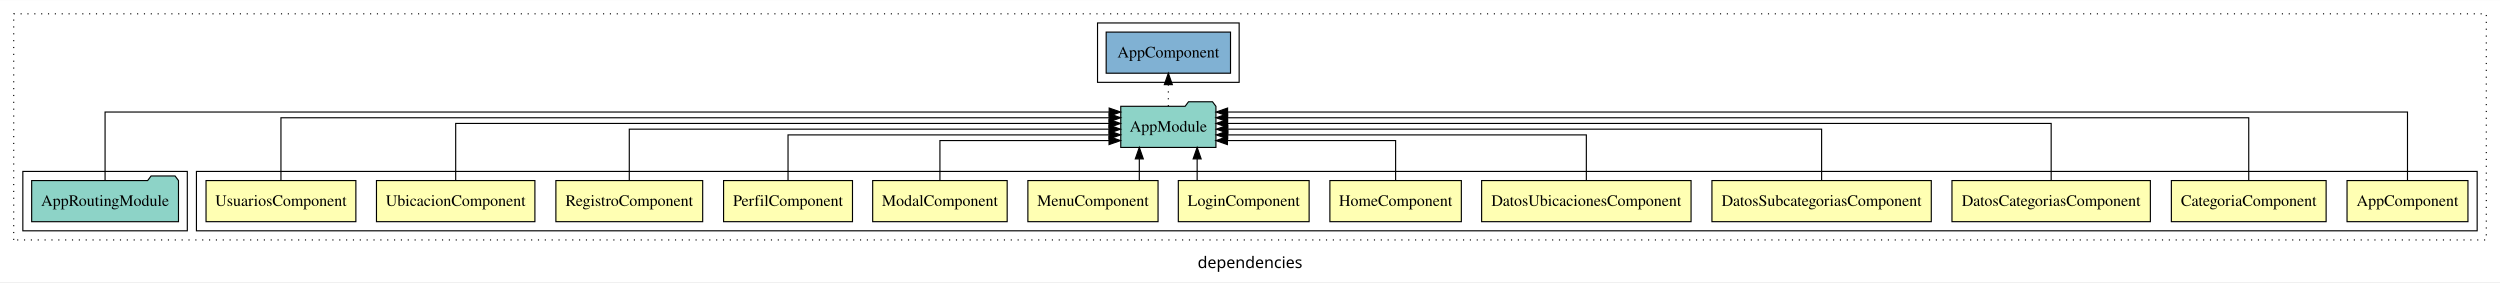
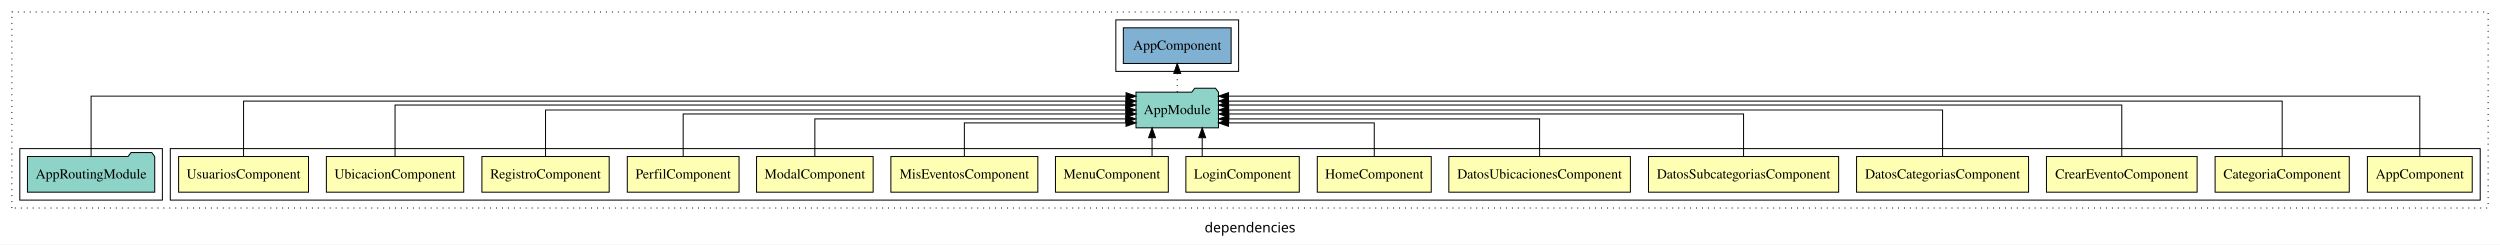
- <svg xmlns="http://www.w3.org/2000/svg" width="2189pt" height="247pt" viewBox="0.00 0.00 2189.00 246.80">
+ <svg xmlns="http://www.w3.org/2000/svg" width="2525pt" height="247pt" viewBox="0.00 0.00 2525.00 246.80">
  <g id="graph0" class="graph" transform="scale(1 1) rotate(0) translate(4 242.8)">
-     <polygon fill="white" stroke="transparent" points="-4,4 -4,-242.8 2185,-242.8 2185,4 -4,4" />
-     <text text-anchor="middle" x="1090.5" y="-8.2" font-family="sans-serif" font-size="14.00">dependencies</text>
+     <polygon fill="white" stroke="transparent" points="-4,4 -4,-242.8 2521,-242.8 2521,4 -4,4" />
+     <text text-anchor="middle" x="1258.5" y="-8.2" font-family="sans-serif" font-size="14.00">dependencies</text>
    <g id="clust1" class="cluster">
-       <polygon fill="none" stroke="black" stroke-dasharray="1,5" points="8,-32.8 8,-230.8 2173,-230.8 2173,-32.8 8,-32.8" />
+       <polygon fill="none" stroke="black" stroke-dasharray="1,5" points="8,-32.8 8,-230.8 2509,-230.8 2509,-32.8 8,-32.8" />
    </g>
    <g id="clust2" class="cluster">
-       <polygon fill="none" stroke="black" points="168,-40.8 168,-92.8 2165,-92.8 2165,-40.8 168,-40.8" />
+       <polygon fill="none" stroke="black" points="168,-40.8 168,-92.8 2501,-92.8 2501,-40.8 168,-40.8" />
    </g>
-     <g id="clust16" class="cluster">
+     <g id="clust18" class="cluster">
      <polygon fill="none" stroke="black" points="16,-40.8 16,-92.8 160,-92.8 160,-40.8 16,-40.8" />
    </g>
-     <g id="clust18" class="cluster">
-       <polygon fill="none" stroke="black" points="957,-170.8 957,-222.8 1081,-222.8 1081,-170.8 957,-170.8" />
+     <g id="clust20" class="cluster">
+       <polygon fill="none" stroke="black" points="1123,-170.8 1123,-222.8 1247,-222.8 1247,-170.8 1123,-170.8" />
    </g>
    <g id="node1" class="node">
-       <polygon fill="#ffffb3" stroke="black" points="2156.94,-84.8 2051.06,-84.8 2051.06,-48.8 2156.94,-48.8 2156.94,-84.8" />
-       <text text-anchor="middle" x="2104" y="-62.6" font-family="Times,serif" font-size="14.00">AppComponent</text>
+       <polygon fill="#ffffb3" stroke="black" points="2492.94,-84.8 2387.06,-84.8 2387.06,-48.8 2492.94,-48.8 2492.94,-84.8" />
+       <text text-anchor="middle" x="2440" y="-62.6" font-family="Times,serif" font-size="14.00">AppComponent</text>
    </g>
-     <g id="node14" class="node">
-       <polygon fill="#8dd3c7" stroke="black" points="1060.66,-149.8 1057.66,-153.8 1036.66,-153.8 1033.66,-149.8 977.34,-149.8 977.34,-113.8 1060.66,-113.8 1060.66,-149.8" />
-       <text text-anchor="middle" x="1019" y="-127.6" font-family="Times,serif" font-size="14.00">AppModule</text>
+     <g id="node16" class="node">
+       <polygon fill="#8dd3c7" stroke="black" points="1226.66,-149.8 1223.66,-153.8 1202.66,-153.8 1199.66,-149.8 1143.34,-149.8 1143.34,-113.8 1226.66,-113.8 1226.66,-149.8" />
+       <text text-anchor="middle" x="1185" y="-127.6" font-family="Times,serif" font-size="14.00">AppModule</text>
    </g>
    <g id="edge1" class="edge">
-       <path fill="none" stroke="black" d="M2104,-84.89C2104,-107.93 2104,-144.8 2104,-144.8 2104,-144.8 1070.87,-144.8 1070.87,-144.8" />
-       <polygon fill="black" stroke="black" points="1070.87,-141.3 1060.87,-144.8 1070.87,-148.3 1070.87,-141.3" />
+       <path fill="none" stroke="black" d="M2440,-85.12C2440,-108.46 2440,-145.8 2440,-145.8 2440,-145.8 1236.76,-145.8 1236.76,-145.8" />
+       <polygon fill="black" stroke="black" points="1236.76,-142.3 1226.76,-145.8 1236.76,-149.3 1236.76,-142.3" />
    </g>
    <g id="node2" class="node">
-       <polygon fill="#ffffb3" stroke="black" points="2032.75,-84.8 1897.25,-84.8 1897.25,-48.8 2032.75,-48.8 2032.75,-84.8" />
-       <text text-anchor="middle" x="1965" y="-62.6" font-family="Times,serif" font-size="14.00">CategoriaComponent</text>
+       <polygon fill="#ffffb3" stroke="black" points="2368.75,-84.8 2233.25,-84.8 2233.25,-48.8 2368.75,-48.8 2368.75,-84.8" />
+       <text text-anchor="middle" x="2301" y="-62.6" font-family="Times,serif" font-size="14.00">CategoriaComponent</text>
    </g>
    <g id="edge2" class="edge">
-       <path fill="none" stroke="black" d="M1965,-84.84C1965,-106.46 1965,-139.8 1965,-139.8 1965,-139.8 1070.87,-139.8 1070.87,-139.8" />
-       <polygon fill="black" stroke="black" points="1070.87,-136.3 1060.87,-139.8 1070.87,-143.3 1070.87,-136.3" />
+       <path fill="none" stroke="black" d="M2301,-85.09C2301,-107.01 2301,-140.8 2301,-140.8 2301,-140.8 1236.71,-140.8 1236.71,-140.8" />
+       <polygon fill="black" stroke="black" points="1236.71,-137.3 1226.71,-140.8 1236.71,-144.3 1236.71,-137.3" />
    </g>
    <g id="node3" class="node">
-       <polygon fill="#ffffb3" stroke="black" points="1878.86,-84.8 1705.14,-84.8 1705.14,-48.8 1878.86,-48.8 1878.86,-84.8" />
-       <text text-anchor="middle" x="1792" y="-62.6" font-family="Times,serif" font-size="14.00">DatosCategoriasComponent</text>
+       <polygon fill="#ffffb3" stroke="black" points="2215.08,-84.8 2062.92,-84.8 2062.92,-48.8 2215.08,-48.8 2215.08,-84.8" />
+       <text text-anchor="middle" x="2139" y="-62.6" font-family="Times,serif" font-size="14.00">CrearEventoComponent</text>
    </g>
    <g id="edge3" class="edge">
-       <path fill="none" stroke="black" d="M1792,-85.02C1792,-105.17 1792,-134.8 1792,-134.8 1792,-134.8 1070.83,-134.8 1070.83,-134.8" />
-       <polygon fill="black" stroke="black" points="1070.83,-131.3 1060.83,-134.8 1070.83,-138.3 1070.83,-131.3" />
+       <path fill="none" stroke="black" d="M2139,-84.83C2139,-105.57 2139,-136.8 2139,-136.8 2139,-136.8 1236.91,-136.8 1236.91,-136.8" />
+       <polygon fill="black" stroke="black" points="1236.91,-133.3 1226.91,-136.8 1236.91,-140.3 1236.91,-133.3" />
    </g>
    <g id="node4" class="node">
-       <polygon fill="#ffffb3" stroke="black" points="1687.03,-84.8 1494.97,-84.8 1494.97,-48.8 1687.03,-48.8 1687.03,-84.8" />
-       <text text-anchor="middle" x="1591" y="-62.6" font-family="Times,serif" font-size="14.00">DatosSubcategoriasComponent</text>
+       <polygon fill="#ffffb3" stroke="black" points="2044.86,-84.8 1871.14,-84.8 1871.14,-48.8 2044.86,-48.8 2044.86,-84.8" />
+       <text text-anchor="middle" x="1958" y="-62.6" font-family="Times,serif" font-size="14.00">DatosCategoriasComponent</text>
    </g>
    <g id="edge4" class="edge">
-       <path fill="none" stroke="black" d="M1591,-85.02C1591,-103.63 1591,-129.8 1591,-129.8 1591,-129.8 1071.06,-129.8 1071.06,-129.8" />
-       <polygon fill="black" stroke="black" points="1071.06,-126.3 1061.06,-129.8 1071.06,-133.3 1071.06,-126.3" />
+       <path fill="none" stroke="black" d="M1958,-84.91C1958,-104.14 1958,-131.8 1958,-131.8 1958,-131.8 1236.83,-131.8 1236.83,-131.8" />
+       <polygon fill="black" stroke="black" points="1236.83,-128.3 1226.83,-131.8 1236.83,-135.3 1236.83,-128.3" />
    </g>
    <g id="node5" class="node">
-       <polygon fill="#ffffb3" stroke="black" points="1476.69,-84.8 1293.31,-84.8 1293.31,-48.8 1476.69,-48.8 1476.69,-84.8" />
-       <text text-anchor="middle" x="1385" y="-62.6" font-family="Times,serif" font-size="14.00">DatosUbicacionesComponent</text>
+       <polygon fill="#ffffb3" stroke="black" points="1853.03,-84.8 1660.97,-84.8 1660.97,-48.8 1853.03,-48.8 1853.03,-84.8" />
+       <text text-anchor="middle" x="1757" y="-62.6" font-family="Times,serif" font-size="14.00">DatosSubcategoriasComponent</text>
    </g>
    <g id="edge5" class="edge">
-       <path fill="none" stroke="black" d="M1385,-84.83C1385,-101.86 1385,-124.8 1385,-124.8 1385,-124.8 1070.98,-124.8 1070.98,-124.8" />
-       <polygon fill="black" stroke="black" points="1070.98,-121.3 1060.98,-124.8 1070.98,-128.3 1070.98,-121.3" />
+       <path fill="none" stroke="black" d="M1757,-85.1C1757,-103.07 1757,-127.8 1757,-127.8 1757,-127.8 1237.06,-127.8 1237.06,-127.8" />
+       <polygon fill="black" stroke="black" points="1237.06,-124.3 1227.06,-127.8 1237.06,-131.3 1237.06,-124.3" />
    </g>
    <g id="node6" class="node">
-       <polygon fill="#ffffb3" stroke="black" points="1275.55,-84.8 1160.45,-84.8 1160.45,-48.8 1275.55,-48.8 1275.55,-84.8" />
-       <text text-anchor="middle" x="1218" y="-62.6" font-family="Times,serif" font-size="14.00">HomeComponent</text>
+       <polygon fill="#ffffb3" stroke="black" points="1642.69,-84.8 1459.31,-84.8 1459.31,-48.8 1642.69,-48.8 1642.69,-84.8" />
+       <text text-anchor="middle" x="1551" y="-62.6" font-family="Times,serif" font-size="14.00">DatosUbicacionesComponent</text>
    </g>
    <g id="edge6" class="edge">
-       <path fill="none" stroke="black" d="M1218,-85.04C1218,-100.37 1218,-119.8 1218,-119.8 1218,-119.8 1070.72,-119.8 1070.72,-119.8" />
-       <polygon fill="black" stroke="black" points="1070.72,-116.3 1060.72,-119.8 1070.72,-123.3 1070.72,-116.3" />
+       <path fill="none" stroke="black" d="M1551,-84.83C1551,-101.2 1551,-122.8 1551,-122.8 1551,-122.8 1236.98,-122.8 1236.98,-122.8" />
+       <polygon fill="black" stroke="black" points="1236.98,-119.3 1226.98,-122.8 1236.98,-126.3 1236.98,-119.3" />
    </g>
    <g id="node7" class="node">
-       <polygon fill="#ffffb3" stroke="black" points="1142.27,-84.8 1027.73,-84.8 1027.73,-48.8 1142.27,-48.8 1142.27,-84.8" />
-       <text text-anchor="middle" x="1085" y="-62.6" font-family="Times,serif" font-size="14.00">LoginComponent</text>
+       <polygon fill="#ffffb3" stroke="black" points="1441.55,-84.8 1326.45,-84.8 1326.45,-48.8 1441.55,-48.8 1441.55,-84.8" />
+       <text text-anchor="middle" x="1384" y="-62.6" font-family="Times,serif" font-size="14.00">HomeComponent</text>
    </g>
    <g id="edge7" class="edge">
-       <path fill="none" stroke="black" d="M1044.22,-84.91C1044.22,-84.91 1044.22,-103.79 1044.22,-103.79" />
-       <polygon fill="black" stroke="black" points="1040.72,-103.79 1044.22,-113.79 1047.72,-103.79 1040.72,-103.79" />
+       <path fill="none" stroke="black" d="M1384,-84.99C1384,-99.98 1384,-118.8 1384,-118.8 1384,-118.8 1236.72,-118.8 1236.72,-118.8" />
+       <polygon fill="black" stroke="black" points="1236.72,-115.3 1226.72,-118.8 1236.72,-122.3 1236.72,-115.3" />
    </g>
    <g id="node8" class="node">
-       <polygon fill="#ffffb3" stroke="black" points="1009.99,-84.8 896.01,-84.8 896.01,-48.8 1009.99,-48.8 1009.99,-84.8" />
-       <text text-anchor="middle" x="953" y="-62.6" font-family="Times,serif" font-size="14.00">MenuComponent</text>
+       <polygon fill="#ffffb3" stroke="black" points="1308.27,-84.8 1193.73,-84.8 1193.73,-48.8 1308.27,-48.8 1308.27,-84.8" />
+       <text text-anchor="middle" x="1251" y="-62.6" font-family="Times,serif" font-size="14.00">LoginComponent</text>
    </g>
    <g id="edge8" class="edge">
-       <path fill="none" stroke="black" d="M993.58,-84.91C993.58,-84.91 993.58,-103.79 993.58,-103.79" />
-       <polygon fill="black" stroke="black" points="990.08,-103.79 993.58,-113.79 997.08,-103.79 990.08,-103.79" />
+       <path fill="none" stroke="black" d="M1210.22,-84.91C1210.22,-84.91 1210.22,-103.79 1210.22,-103.79" />
+       <polygon fill="black" stroke="black" points="1206.72,-103.79 1210.22,-113.79 1213.72,-103.79 1206.72,-103.79" />
    </g>
    <g id="node9" class="node">
+       <polygon fill="#ffffb3" stroke="black" points="1175.99,-84.8 1062.01,-84.8 1062.01,-48.8 1175.99,-48.8 1175.99,-84.8" />
+       <text text-anchor="middle" x="1119" y="-62.6" font-family="Times,serif" font-size="14.00">MenuComponent</text>
+     </g>
+     <g id="edge9" class="edge">
+       <path fill="none" stroke="black" d="M1159.58,-84.91C1159.58,-84.91 1159.58,-103.79 1159.58,-103.79" />
+       <polygon fill="black" stroke="black" points="1156.08,-103.79 1159.58,-113.79 1163.08,-103.79 1156.08,-103.79" />
+     </g>
+     <g id="node10" class="node">
+       <polygon fill="#ffffb3" stroke="black" points="1044.22,-84.8 895.78,-84.8 895.78,-48.8 1044.22,-48.8 1044.22,-84.8" />
+       <text text-anchor="middle" x="970" y="-62.6" font-family="Times,serif" font-size="14.00">MisEventosComponent</text>
+     </g>
+     <g id="edge10" class="edge">
+       <path fill="none" stroke="black" d="M970,-84.99C970,-99.98 970,-118.8 970,-118.8 970,-118.8 1133.29,-118.8 1133.29,-118.8" />
+       <polygon fill="black" stroke="black" points="1133.29,-122.3 1143.29,-118.8 1133.29,-115.3 1133.29,-122.3" />
+     </g>
+     <g id="node11" class="node">
      <polygon fill="#ffffb3" stroke="black" points="877.88,-84.8 760.12,-84.8 760.12,-48.8 877.88,-48.8 877.88,-84.8" />
      <text text-anchor="middle" x="819" y="-62.6" font-family="Times,serif" font-size="14.00">ModalComponent</text>
    </g>
-     <g id="edge9" class="edge">
-       <path fill="none" stroke="black" d="M819,-85.04C819,-100.37 819,-119.8 819,-119.8 819,-119.8 967.07,-119.8 967.07,-119.8" />
-       <polygon fill="black" stroke="black" points="967.07,-123.3 977.07,-119.8 967.07,-116.3 967.07,-123.3" />
+     <g id="edge11" class="edge">
+       <path fill="none" stroke="black" d="M819,-84.83C819,-101.2 819,-122.8 819,-122.8 819,-122.8 1133.02,-122.8 1133.02,-122.8" />
+       <polygon fill="black" stroke="black" points="1133.02,-126.3 1143.02,-122.8 1133.02,-119.3 1133.02,-126.3" />
    </g>
-     <g id="node10" class="node">
+     <g id="node12" class="node">
      <polygon fill="#ffffb3" stroke="black" points="742.44,-84.8 629.56,-84.8 629.56,-48.8 742.44,-48.8 742.44,-84.8" />
      <text text-anchor="middle" x="686" y="-62.6" font-family="Times,serif" font-size="14.00">PerfilComponent</text>
    </g>
-     <g id="edge10" class="edge">
-       <path fill="none" stroke="black" d="M686,-84.83C686,-101.86 686,-124.8 686,-124.8 686,-124.8 967.16,-124.8 967.16,-124.8" />
-       <polygon fill="black" stroke="black" points="967.16,-128.3 977.16,-124.8 967.16,-121.3 967.16,-128.3" />
+     <g id="edge12" class="edge">
+       <path fill="none" stroke="black" d="M686,-85.1C686,-103.07 686,-127.8 686,-127.8 686,-127.8 1133.31,-127.8 1133.31,-127.8" />
+       <polygon fill="black" stroke="black" points="1133.31,-131.3 1143.31,-127.8 1133.31,-124.3 1133.31,-131.3" />
    </g>
-     <g id="node11" class="node">
+     <g id="node13" class="node">
      <polygon fill="#ffffb3" stroke="black" points="611.27,-84.8 482.73,-84.8 482.73,-48.8 611.27,-48.8 611.27,-84.8" />
      <text text-anchor="middle" x="547" y="-62.6" font-family="Times,serif" font-size="14.00">RegistroComponent</text>
    </g>
-     <g id="edge11" class="edge">
-       <path fill="none" stroke="black" d="M547,-85.02C547,-103.63 547,-129.8 547,-129.8 547,-129.8 967.11,-129.8 967.11,-129.8" />
-       <polygon fill="black" stroke="black" points="967.11,-133.3 977.11,-129.8 967.11,-126.3 967.11,-133.3" />
+     <g id="edge13" class="edge">
+       <path fill="none" stroke="black" d="M547,-84.91C547,-104.14 547,-131.8 547,-131.8 547,-131.8 1133.14,-131.8 1133.14,-131.8" />
+       <polygon fill="black" stroke="black" points="1133.14,-135.3 1143.14,-131.8 1133.14,-128.3 1133.14,-135.3" />
    </g>
-     <g id="node12" class="node">
+     <g id="node14" class="node">
      <polygon fill="#ffffb3" stroke="black" points="464.36,-84.8 325.64,-84.8 325.64,-48.8 464.36,-48.8 464.36,-84.8" />
      <text text-anchor="middle" x="395" y="-62.6" font-family="Times,serif" font-size="14.00">UbicacionComponent</text>
    </g>
-     <g id="edge12" class="edge">
-       <path fill="none" stroke="black" d="M395,-85.02C395,-105.17 395,-134.8 395,-134.8 395,-134.8 967.09,-134.8 967.09,-134.8" />
-       <polygon fill="black" stroke="black" points="967.09,-138.3 977.09,-134.8 967.09,-131.3 967.09,-138.3" />
+     <g id="edge14" class="edge">
+       <path fill="none" stroke="black" d="M395,-84.83C395,-105.57 395,-136.8 395,-136.8 395,-136.8 1133.08,-136.8 1133.08,-136.8" />
+       <polygon fill="black" stroke="black" points="1133.08,-140.3 1143.08,-136.8 1133.08,-133.3 1133.08,-140.3" />
    </g>
-     <g id="node13" class="node">
+     <g id="node15" class="node">
      <polygon fill="#ffffb3" stroke="black" points="307.6,-84.8 176.4,-84.8 176.4,-48.8 307.6,-48.8 307.6,-84.8" />
      <text text-anchor="middle" x="242" y="-62.6" font-family="Times,serif" font-size="14.00">UsuariosComponent</text>
    </g>
-     <g id="edge13" class="edge">
-       <path fill="none" stroke="black" d="M242,-84.84C242,-106.46 242,-139.8 242,-139.8 242,-139.8 967.23,-139.8 967.23,-139.8" />
-       <polygon fill="black" stroke="black" points="967.23,-143.3 977.23,-139.8 967.23,-136.3 967.23,-143.3" />
+     <g id="edge15" class="edge">
+       <path fill="none" stroke="black" d="M242,-85.09C242,-107.01 242,-140.8 242,-140.8 242,-140.8 1133.26,-140.8 1133.26,-140.8" />
+       <polygon fill="black" stroke="black" points="1133.26,-144.3 1143.26,-140.8 1133.26,-137.3 1133.26,-144.3" />
    </g>
-     <g id="node16" class="node">
-       <polygon fill="#80b1d3" stroke="black" points="1073.44,-214.8 964.56,-214.8 964.56,-178.8 1073.44,-178.8 1073.44,-214.8" />
-       <text text-anchor="middle" x="1019" y="-192.6" font-family="Times,serif" font-size="14.00">AppComponent </text>
+     <g id="node18" class="node">
+       <polygon fill="#80b1d3" stroke="black" points="1239.44,-214.8 1130.56,-214.8 1130.56,-178.8 1239.44,-178.8 1239.44,-214.8" />
+       <text text-anchor="middle" x="1185" y="-192.6" font-family="Times,serif" font-size="14.00">AppComponent </text>
    </g>
-     <g id="edge15" class="edge">
-       <path fill="none" stroke="black" stroke-dasharray="1,5" d="M1019,-149.91C1019,-149.91 1019,-168.79 1019,-168.79" />
-       <polygon fill="black" stroke="black" points="1015.5,-168.79 1019,-178.79 1022.5,-168.79 1015.5,-168.79" />
+     <g id="edge17" class="edge">
+       <path fill="none" stroke="black" stroke-dasharray="1,5" d="M1185,-149.91C1185,-149.91 1185,-168.79 1185,-168.79" />
+       <polygon fill="black" stroke="black" points="1181.5,-168.79 1185,-178.79 1188.5,-168.79 1181.5,-168.79" />
    </g>
-     <g id="node15" class="node">
+     <g id="node17" class="node">
      <polygon fill="#8dd3c7" stroke="black" points="152.28,-84.8 149.28,-88.8 128.28,-88.8 125.28,-84.8 23.72,-84.8 23.72,-48.8 152.28,-48.8 152.28,-84.8" />
      <text text-anchor="middle" x="88" y="-62.6" font-family="Times,serif" font-size="14.00">AppRoutingModule</text>
    </g>
-     <g id="edge14" class="edge">
-       <path fill="none" stroke="black" d="M88,-84.89C88,-107.93 88,-144.8 88,-144.8 88,-144.8 967.19,-144.8 967.19,-144.8" />
-       <polygon fill="black" stroke="black" points="967.19,-148.3 977.19,-144.8 967.19,-141.3 967.19,-148.3" />
+     <g id="edge16" class="edge">
+       <path fill="none" stroke="black" d="M88,-85.12C88,-108.46 88,-145.8 88,-145.8 88,-145.8 1133.34,-145.8 1133.34,-145.8" />
+       <polygon fill="black" stroke="black" points="1133.34,-149.3 1143.34,-145.8 1133.34,-142.3 1133.34,-149.3" />
    </g>
  </g>
</svg>
